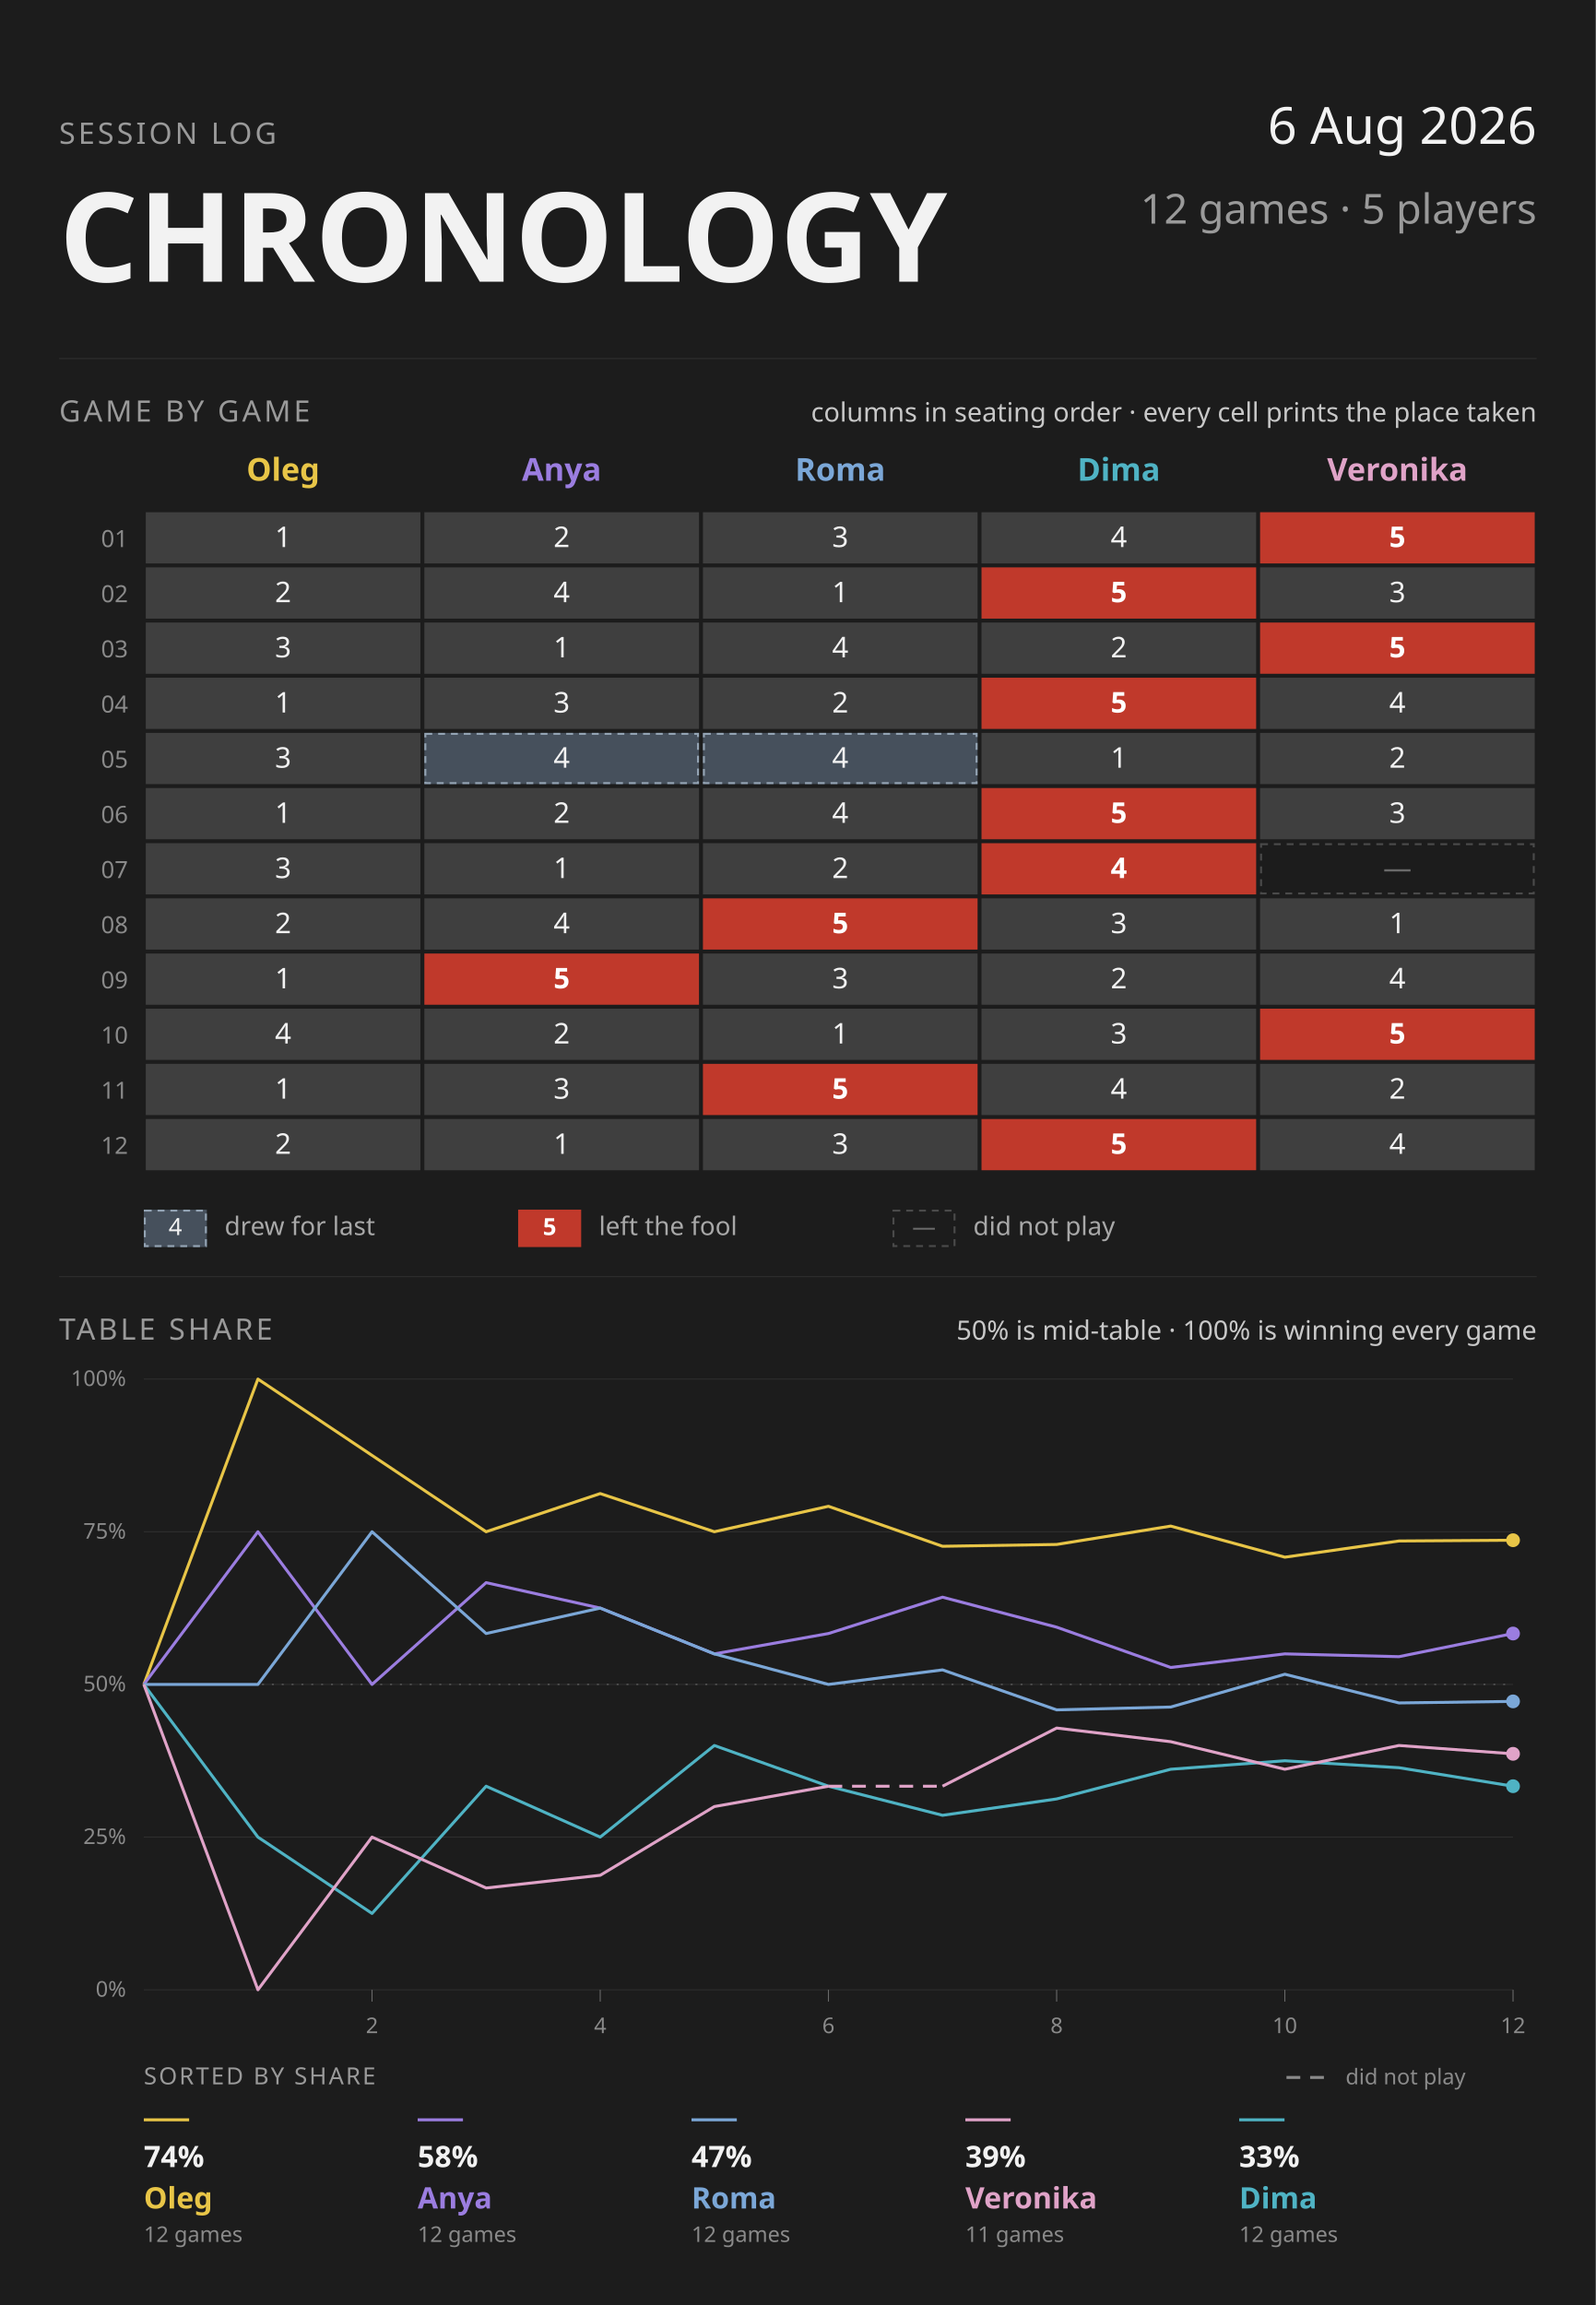
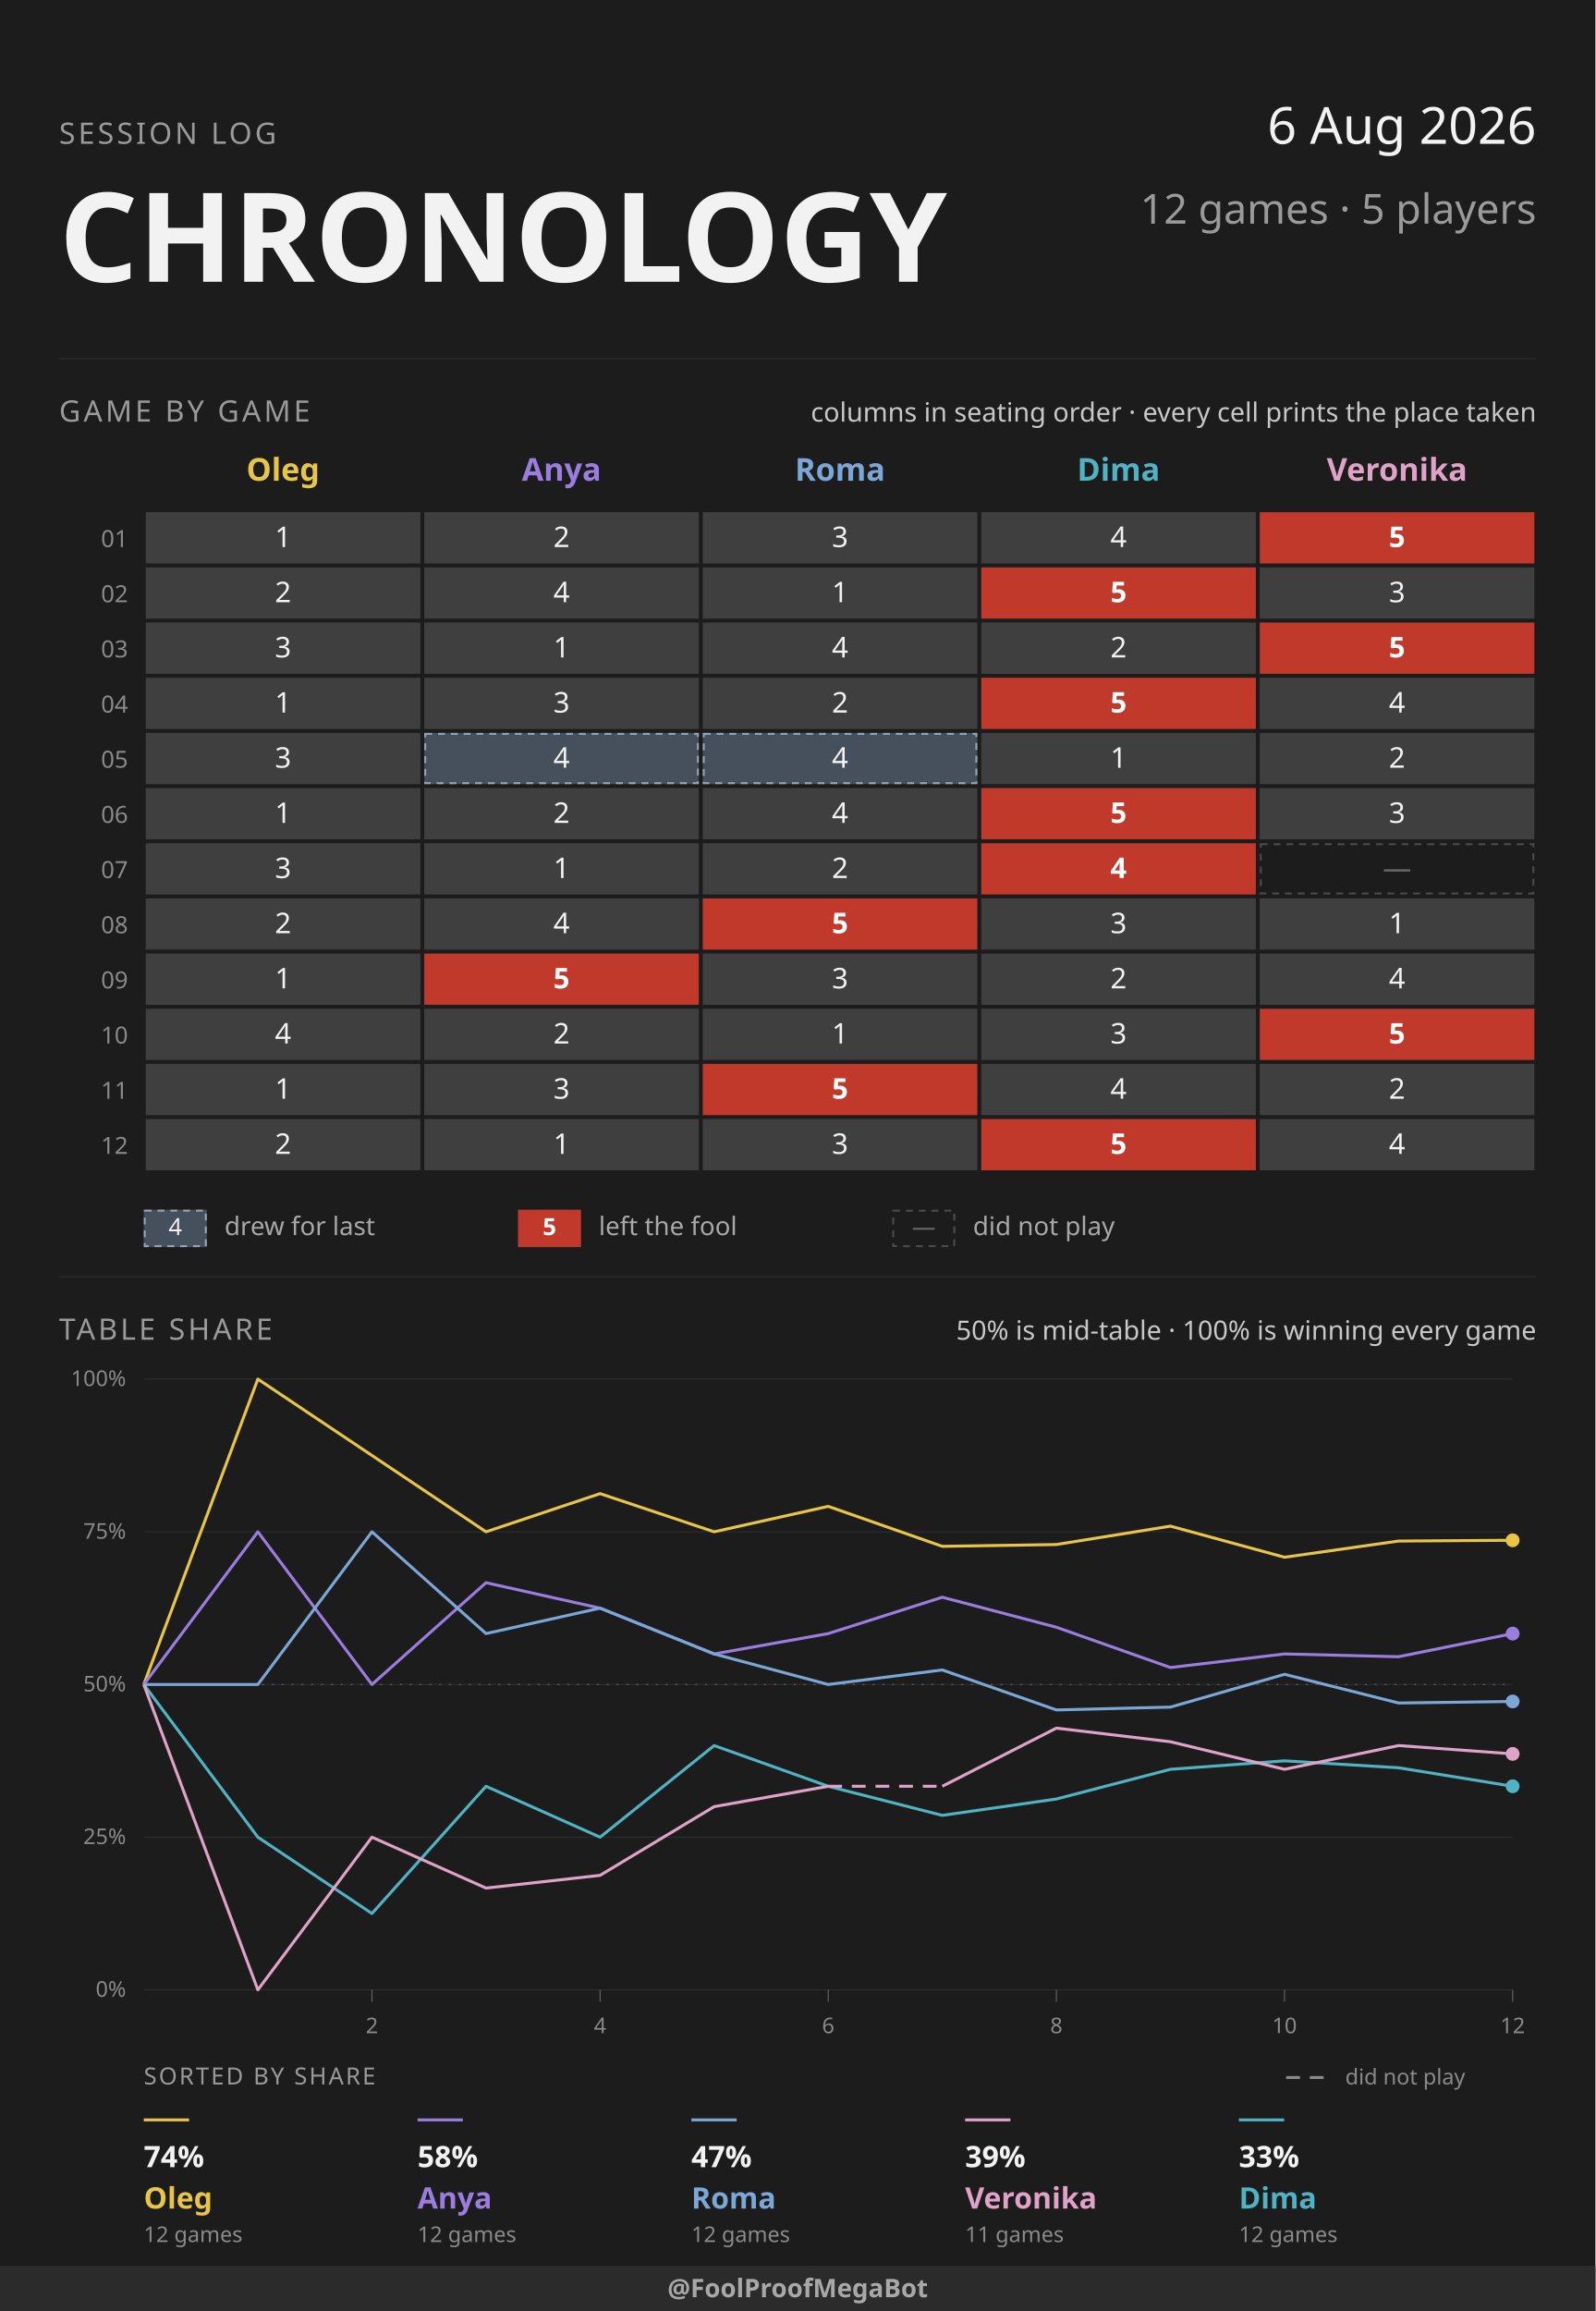
- <svg xmlns="http://www.w3.org/2000/svg" width="1620" height="2340" viewBox="0 0 1620 2340">
-   <rect x="0" y="0" width="1620" height="2340" fill="#1c1c1c" />
+ <svg xmlns="http://www.w3.org/2000/svg" width="1620" height="2346" viewBox="0 0 1620 2346">
+   <rect x="0" y="0" width="1620" height="2346" fill="#1c1c1c" />
  <text x="60" y="146" fill="#9a9a9a" font-family="Noto Sans" font-size="30" letter-spacing="3">SESSION LOG</text>
  <text x="60" y="286" fill="#f2f2f2" font-family="Noto Sans" font-weight="bold" font-size="126">CHRONOLOGY</text>
  <text x="1560" y="146" fill="#f2f2f2" font-family="Noto Sans" font-size="52" text-anchor="end">6 Aug 2026</text>
  <text x="1560" y="227" fill="#9a9a9a" font-family="Noto Sans" font-size="42" text-anchor="end">12 games · 5 players</text>
  <line x1="60" y1="364" x2="1560" y2="364" stroke="#2e2e2e" stroke-width="1" />
  <text x="60" y="428" fill="#9a9a9a" font-family="Noto Sans" font-size="30" letter-spacing="3">GAME BY GAME</text>
  <text x="1560" y="428" fill="#c8c8c8" font-family="Noto Sans" font-size="27" text-anchor="end">columns in seating order · every cell prints the place taken</text>
  <text x="287.4" y="488" fill="#e8c547" font-family="Noto Sans" font-weight="bold" font-size="32" text-anchor="middle">Oleg</text>
  <text x="570.2" y="488" fill="#9b7de0" font-family="Noto Sans" font-weight="bold" font-size="32" text-anchor="middle">Anya</text>
  <text x="853" y="488" fill="#7ba7d7" font-family="Noto Sans" font-weight="bold" font-size="32" text-anchor="middle">Roma</text>
  <text x="1135.8" y="488" fill="#4fb3c4" font-family="Noto Sans" font-weight="bold" font-size="32" text-anchor="middle">Dima</text>
  <text x="1418.6" y="488" fill="#e0a3c8" font-family="Noto Sans" font-weight="bold" font-size="32" text-anchor="middle">Veronika</text>
  <text x="130" y="555.36" fill="#8a8a8a" font-family="Noto Sans" font-size="24" text-anchor="end">01</text>
  <rect x="148" y="520" width="278.8" height="52" fill="#3f3f3f" />
  <text x="287.4" y="555.36" fill="#f2f2f2" font-family="Noto Sans" font-size="29" text-anchor="middle">1</text>
  <rect x="430.8" y="520" width="278.8" height="52" fill="#3f3f3f" />
  <text x="570.2" y="555.36" fill="#f2f2f2" font-family="Noto Sans" font-size="29" text-anchor="middle">2</text>
  <rect x="713.6" y="520" width="278.8" height="52" fill="#3f3f3f" />
  <text x="853" y="555.36" fill="#f2f2f2" font-family="Noto Sans" font-size="29" text-anchor="middle">3</text>
  <rect x="996.4" y="520" width="278.8" height="52" fill="#3f3f3f" />
  <text x="1135.8" y="555.36" fill="#f2f2f2" font-family="Noto Sans" font-size="29" text-anchor="middle">4</text>
  <rect x="1279.2" y="520" width="278.8" height="52" fill="#c0392b" />
  <text x="1418.6" y="555.36" fill="#ffffff" font-family="Noto Sans" font-size="29" font-weight="bold" text-anchor="middle">5</text>
  <text x="130" y="611.36" fill="#8a8a8a" font-family="Noto Sans" font-size="24" text-anchor="end">02</text>
  <rect x="148" y="576" width="278.8" height="52" fill="#3f3f3f" />
  <text x="287.4" y="611.36" fill="#f2f2f2" font-family="Noto Sans" font-size="29" text-anchor="middle">2</text>
  <rect x="430.8" y="576" width="278.8" height="52" fill="#3f3f3f" />
  <text x="570.2" y="611.36" fill="#f2f2f2" font-family="Noto Sans" font-size="29" text-anchor="middle">4</text>
  <rect x="713.6" y="576" width="278.8" height="52" fill="#3f3f3f" />
  <text x="853" y="611.36" fill="#f2f2f2" font-family="Noto Sans" font-size="29" text-anchor="middle">1</text>
  <rect x="996.4" y="576" width="278.8" height="52" fill="#c0392b" />
  <text x="1135.8" y="611.36" fill="#ffffff" font-family="Noto Sans" font-size="29" font-weight="bold" text-anchor="middle">5</text>
  <rect x="1279.2" y="576" width="278.8" height="52" fill="#3f3f3f" />
  <text x="1418.6" y="611.36" fill="#f2f2f2" font-family="Noto Sans" font-size="29" text-anchor="middle">3</text>
  <text x="130" y="667.36" fill="#8a8a8a" font-family="Noto Sans" font-size="24" text-anchor="end">03</text>
  <rect x="148" y="632" width="278.8" height="52" fill="#3f3f3f" />
  <text x="287.4" y="667.36" fill="#f2f2f2" font-family="Noto Sans" font-size="29" text-anchor="middle">3</text>
  <rect x="430.8" y="632" width="278.8" height="52" fill="#3f3f3f" />
  <text x="570.2" y="667.36" fill="#f2f2f2" font-family="Noto Sans" font-size="29" text-anchor="middle">1</text>
  <rect x="713.6" y="632" width="278.8" height="52" fill="#3f3f3f" />
  <text x="853" y="667.36" fill="#f2f2f2" font-family="Noto Sans" font-size="29" text-anchor="middle">4</text>
  <rect x="996.4" y="632" width="278.8" height="52" fill="#3f3f3f" />
  <text x="1135.8" y="667.36" fill="#f2f2f2" font-family="Noto Sans" font-size="29" text-anchor="middle">2</text>
  <rect x="1279.2" y="632" width="278.8" height="52" fill="#c0392b" />
  <text x="1418.6" y="667.36" fill="#ffffff" font-family="Noto Sans" font-size="29" font-weight="bold" text-anchor="middle">5</text>
  <text x="130" y="723.36" fill="#8a8a8a" font-family="Noto Sans" font-size="24" text-anchor="end">04</text>
  <rect x="148" y="688" width="278.8" height="52" fill="#3f3f3f" />
  <text x="287.4" y="723.36" fill="#f2f2f2" font-family="Noto Sans" font-size="29" text-anchor="middle">1</text>
  <rect x="430.8" y="688" width="278.8" height="52" fill="#3f3f3f" />
  <text x="570.2" y="723.36" fill="#f2f2f2" font-family="Noto Sans" font-size="29" text-anchor="middle">3</text>
  <rect x="713.6" y="688" width="278.8" height="52" fill="#3f3f3f" />
  <text x="853" y="723.36" fill="#f2f2f2" font-family="Noto Sans" font-size="29" text-anchor="middle">2</text>
  <rect x="996.4" y="688" width="278.8" height="52" fill="#c0392b" />
  <text x="1135.8" y="723.36" fill="#ffffff" font-family="Noto Sans" font-size="29" font-weight="bold" text-anchor="middle">5</text>
  <rect x="1279.2" y="688" width="278.8" height="52" fill="#3f3f3f" />
  <text x="1418.6" y="723.36" fill="#f2f2f2" font-family="Noto Sans" font-size="29" text-anchor="middle">4</text>
  <text x="130" y="779.36" fill="#8a8a8a" font-family="Noto Sans" font-size="24" text-anchor="end">05</text>
  <rect x="148" y="744" width="278.8" height="52" fill="#3f3f3f" />
  <text x="287.4" y="779.36" fill="#f2f2f2" font-family="Noto Sans" font-size="29" text-anchor="middle">3</text>
  <rect x="430.8" y="744" width="278.8" height="52" fill="#46505c" />
  <rect x="431.8" y="745" width="276.8" height="50" fill="none" stroke="#93a3b3" stroke-width="2" stroke-dasharray="7 6" />
  <text x="570.2" y="779.36" fill="#f2f2f2" font-family="Noto Sans" font-size="29" text-anchor="middle">4</text>
  <rect x="713.6" y="744" width="278.8" height="52" fill="#46505c" />
  <rect x="714.6" y="745" width="276.8" height="50" fill="none" stroke="#93a3b3" stroke-width="2" stroke-dasharray="7 6" />
  <text x="853" y="779.36" fill="#f2f2f2" font-family="Noto Sans" font-size="29" text-anchor="middle">4</text>
  <rect x="996.4" y="744" width="278.8" height="52" fill="#3f3f3f" />
  <text x="1135.8" y="779.36" fill="#f2f2f2" font-family="Noto Sans" font-size="29" text-anchor="middle">1</text>
  <rect x="1279.2" y="744" width="278.8" height="52" fill="#3f3f3f" />
  <text x="1418.6" y="779.36" fill="#f2f2f2" font-family="Noto Sans" font-size="29" text-anchor="middle">2</text>
  <text x="130" y="835.36" fill="#8a8a8a" font-family="Noto Sans" font-size="24" text-anchor="end">06</text>
  <rect x="148" y="800" width="278.8" height="52" fill="#3f3f3f" />
  <text x="287.4" y="835.36" fill="#f2f2f2" font-family="Noto Sans" font-size="29" text-anchor="middle">1</text>
  <rect x="430.8" y="800" width="278.8" height="52" fill="#3f3f3f" />
  <text x="570.2" y="835.36" fill="#f2f2f2" font-family="Noto Sans" font-size="29" text-anchor="middle">2</text>
  <rect x="713.6" y="800" width="278.8" height="52" fill="#3f3f3f" />
  <text x="853" y="835.36" fill="#f2f2f2" font-family="Noto Sans" font-size="29" text-anchor="middle">4</text>
  <rect x="996.4" y="800" width="278.8" height="52" fill="#c0392b" />
  <text x="1135.8" y="835.36" fill="#ffffff" font-family="Noto Sans" font-size="29" font-weight="bold" text-anchor="middle">5</text>
  <rect x="1279.2" y="800" width="278.8" height="52" fill="#3f3f3f" />
  <text x="1418.6" y="835.36" fill="#f2f2f2" font-family="Noto Sans" font-size="29" text-anchor="middle">3</text>
  <text x="130" y="891.36" fill="#8a8a8a" font-family="Noto Sans" font-size="24" text-anchor="end">07</text>
  <rect x="148" y="856" width="278.8" height="52" fill="#3f3f3f" />
  <text x="287.4" y="891.36" fill="#f2f2f2" font-family="Noto Sans" font-size="29" text-anchor="middle">3</text>
  <rect x="430.8" y="856" width="278.8" height="52" fill="#3f3f3f" />
  <text x="570.2" y="891.36" fill="#f2f2f2" font-family="Noto Sans" font-size="29" text-anchor="middle">1</text>
  <rect x="713.6" y="856" width="278.8" height="52" fill="#3f3f3f" />
  <text x="853" y="891.36" fill="#f2f2f2" font-family="Noto Sans" font-size="29" text-anchor="middle">2</text>
  <rect x="996.4" y="856" width="278.8" height="52" fill="#c0392b" />
  <text x="1135.8" y="891.36" fill="#ffffff" font-family="Noto Sans" font-size="29" font-weight="bold" text-anchor="middle">4</text>
  <rect x="1279.2" y="856" width="278.8" height="52" fill="#1c1c1c" />
  <rect x="1280.2" y="857" width="276.8" height="50" fill="none" stroke="#4a4a4a" stroke-width="2" stroke-dasharray="7 6" />
  <text x="1418.6" y="891.36" fill="#6a6a6a" font-family="Noto Sans" font-size="29" text-anchor="middle">—</text>
  <text x="130" y="947.36" fill="#8a8a8a" font-family="Noto Sans" font-size="24" text-anchor="end">08</text>
  <rect x="148" y="912" width="278.8" height="52" fill="#3f3f3f" />
  <text x="287.4" y="947.36" fill="#f2f2f2" font-family="Noto Sans" font-size="29" text-anchor="middle">2</text>
  <rect x="430.8" y="912" width="278.8" height="52" fill="#3f3f3f" />
  <text x="570.2" y="947.36" fill="#f2f2f2" font-family="Noto Sans" font-size="29" text-anchor="middle">4</text>
  <rect x="713.6" y="912" width="278.8" height="52" fill="#c0392b" />
  <text x="853" y="947.36" fill="#ffffff" font-family="Noto Sans" font-size="29" font-weight="bold" text-anchor="middle">5</text>
  <rect x="996.4" y="912" width="278.8" height="52" fill="#3f3f3f" />
  <text x="1135.8" y="947.36" fill="#f2f2f2" font-family="Noto Sans" font-size="29" text-anchor="middle">3</text>
  <rect x="1279.2" y="912" width="278.8" height="52" fill="#3f3f3f" />
  <text x="1418.6" y="947.36" fill="#f2f2f2" font-family="Noto Sans" font-size="29" text-anchor="middle">1</text>
  <text x="130" y="1003.36" fill="#8a8a8a" font-family="Noto Sans" font-size="24" text-anchor="end">09</text>
  <rect x="148" y="968" width="278.8" height="52" fill="#3f3f3f" />
  <text x="287.4" y="1003.36" fill="#f2f2f2" font-family="Noto Sans" font-size="29" text-anchor="middle">1</text>
  <rect x="430.8" y="968" width="278.8" height="52" fill="#c0392b" />
  <text x="570.2" y="1003.36" fill="#ffffff" font-family="Noto Sans" font-size="29" font-weight="bold" text-anchor="middle">5</text>
  <rect x="713.6" y="968" width="278.8" height="52" fill="#3f3f3f" />
  <text x="853" y="1003.36" fill="#f2f2f2" font-family="Noto Sans" font-size="29" text-anchor="middle">3</text>
  <rect x="996.4" y="968" width="278.8" height="52" fill="#3f3f3f" />
  <text x="1135.8" y="1003.36" fill="#f2f2f2" font-family="Noto Sans" font-size="29" text-anchor="middle">2</text>
  <rect x="1279.2" y="968" width="278.8" height="52" fill="#3f3f3f" />
  <text x="1418.6" y="1003.36" fill="#f2f2f2" font-family="Noto Sans" font-size="29" text-anchor="middle">4</text>
  <text x="130" y="1059.36" fill="#8a8a8a" font-family="Noto Sans" font-size="24" text-anchor="end">10</text>
  <rect x="148" y="1024" width="278.8" height="52" fill="#3f3f3f" />
  <text x="287.4" y="1059.36" fill="#f2f2f2" font-family="Noto Sans" font-size="29" text-anchor="middle">4</text>
  <rect x="430.8" y="1024" width="278.8" height="52" fill="#3f3f3f" />
  <text x="570.2" y="1059.36" fill="#f2f2f2" font-family="Noto Sans" font-size="29" text-anchor="middle">2</text>
  <rect x="713.6" y="1024" width="278.8" height="52" fill="#3f3f3f" />
  <text x="853" y="1059.36" fill="#f2f2f2" font-family="Noto Sans" font-size="29" text-anchor="middle">1</text>
  <rect x="996.4" y="1024" width="278.8" height="52" fill="#3f3f3f" />
  <text x="1135.8" y="1059.36" fill="#f2f2f2" font-family="Noto Sans" font-size="29" text-anchor="middle">3</text>
  <rect x="1279.2" y="1024" width="278.8" height="52" fill="#c0392b" />
  <text x="1418.6" y="1059.36" fill="#ffffff" font-family="Noto Sans" font-size="29" font-weight="bold" text-anchor="middle">5</text>
  <text x="130" y="1115.36" fill="#8a8a8a" font-family="Noto Sans" font-size="24" text-anchor="end">11</text>
  <rect x="148" y="1080" width="278.8" height="52" fill="#3f3f3f" />
  <text x="287.4" y="1115.36" fill="#f2f2f2" font-family="Noto Sans" font-size="29" text-anchor="middle">1</text>
  <rect x="430.8" y="1080" width="278.8" height="52" fill="#3f3f3f" />
  <text x="570.2" y="1115.36" fill="#f2f2f2" font-family="Noto Sans" font-size="29" text-anchor="middle">3</text>
  <rect x="713.6" y="1080" width="278.8" height="52" fill="#c0392b" />
  <text x="853" y="1115.36" fill="#ffffff" font-family="Noto Sans" font-size="29" font-weight="bold" text-anchor="middle">5</text>
  <rect x="996.4" y="1080" width="278.8" height="52" fill="#3f3f3f" />
  <text x="1135.8" y="1115.36" fill="#f2f2f2" font-family="Noto Sans" font-size="29" text-anchor="middle">4</text>
  <rect x="1279.2" y="1080" width="278.8" height="52" fill="#3f3f3f" />
  <text x="1418.6" y="1115.36" fill="#f2f2f2" font-family="Noto Sans" font-size="29" text-anchor="middle">2</text>
  <text x="130" y="1171.36" fill="#8a8a8a" font-family="Noto Sans" font-size="24" text-anchor="end">12</text>
  <rect x="148" y="1136" width="278.8" height="52" fill="#3f3f3f" />
  <text x="287.4" y="1171.36" fill="#f2f2f2" font-family="Noto Sans" font-size="29" text-anchor="middle">2</text>
  <rect x="430.8" y="1136" width="278.8" height="52" fill="#3f3f3f" />
  <text x="570.2" y="1171.36" fill="#f2f2f2" font-family="Noto Sans" font-size="29" text-anchor="middle">1</text>
  <rect x="713.6" y="1136" width="278.8" height="52" fill="#3f3f3f" />
  <text x="853" y="1171.36" fill="#f2f2f2" font-family="Noto Sans" font-size="29" text-anchor="middle">3</text>
  <rect x="996.4" y="1136" width="278.8" height="52" fill="#c0392b" />
  <text x="1135.8" y="1171.36" fill="#ffffff" font-family="Noto Sans" font-size="29" font-weight="bold" text-anchor="middle">5</text>
  <rect x="1279.2" y="1136" width="278.8" height="52" fill="#3f3f3f" />
  <text x="1418.6" y="1171.36" fill="#f2f2f2" font-family="Noto Sans" font-size="29" text-anchor="middle">4</text>
  <rect x="146" y="1228" width="64" height="38" fill="#46505c" />
  <rect x="147" y="1229" width="62" height="36" fill="none" stroke="#93a3b3" stroke-width="2" stroke-dasharray="7 6" />
  <text x="178" y="1253.84" fill="#f2f2f2" font-family="Noto Sans" font-size="24" text-anchor="middle">4</text>
  <text x="228" y="1253.84" fill="#a8a8a8" font-family="Noto Sans" font-size="26">drew for last</text>
  <rect x="526" y="1228" width="64" height="38" fill="#c0392b" />
  <text x="558" y="1253.84" fill="#ffffff" font-family="Noto Sans" font-size="24" font-weight="bold" text-anchor="middle">5</text>
  <text x="608" y="1253.84" fill="#a8a8a8" font-family="Noto Sans" font-size="26">left the fool</text>
  <rect x="906" y="1228" width="64" height="38" fill="#1c1c1c" />
  <rect x="907" y="1229" width="62" height="36" fill="none" stroke="#4a4a4a" stroke-width="2" stroke-dasharray="7 6" />
  <text x="938" y="1253.84" fill="#6a6a6a" font-family="Noto Sans" font-size="24" text-anchor="middle">—</text>
  <text x="988" y="1253.84" fill="#a8a8a8" font-family="Noto Sans" font-size="26">did not play</text>
  <line x1="60" y1="1296" x2="1560" y2="1296" stroke="#2e2e2e" stroke-width="1" />
  <text x="60" y="1360" fill="#9a9a9a" font-family="Noto Sans" font-size="30" letter-spacing="3">TABLE SHARE</text>
  <text x="1560" y="1360" fill="#c8c8c8" font-family="Noto Sans" font-size="27" text-anchor="end">50% is mid-table · 100% is winning every game</text>
  <line x1="146" y1="2020" x2="1536" y2="2020" stroke="#2e2e2e" stroke-width="1" />
  <text x="128" y="2027" fill="#8a8a8a" font-family="Noto Sans" font-size="22" text-anchor="end">0%</text>
  <line x1="146" y1="1865" x2="1536" y2="1865" stroke="#2e2e2e" stroke-width="1" />
  <text x="128" y="1872" fill="#8a8a8a" font-family="Noto Sans" font-size="22" text-anchor="end">25%</text>
  <line x1="146" y1="1710" x2="1536" y2="1710" stroke="#2e2e2e" stroke-width="1" />
  <text x="128" y="1717" fill="#8a8a8a" font-family="Noto Sans" font-size="22" text-anchor="end">50%</text>
  <line x1="146" y1="1555" x2="1536" y2="1555" stroke="#2e2e2e" stroke-width="1" />
  <text x="128" y="1562" fill="#8a8a8a" font-family="Noto Sans" font-size="22" text-anchor="end">75%</text>
  <line x1="146" y1="1400" x2="1536" y2="1400" stroke="#2e2e2e" stroke-width="1" />
  <text x="128" y="1407" fill="#8a8a8a" font-family="Noto Sans" font-size="22" text-anchor="end">100%</text>
  <line x1="146" y1="1710" x2="1536" y2="1710" stroke="#6a6a6a" stroke-width="1" stroke-dasharray="2 8" />
  <line x1="377.67" y1="2020" x2="377.67" y2="2032" stroke="#6a6a6a" stroke-width="1" />
  <text x="377.67" y="2064" fill="#8a8a8a" font-family="Noto Sans" font-size="22" text-anchor="middle">2</text>
  <line x1="609.33" y1="2020" x2="609.33" y2="2032" stroke="#6a6a6a" stroke-width="1" />
  <text x="609.33" y="2064" fill="#8a8a8a" font-family="Noto Sans" font-size="22" text-anchor="middle">4</text>
  <line x1="841" y1="2020" x2="841" y2="2032" stroke="#6a6a6a" stroke-width="1" />
  <text x="841" y="2064" fill="#8a8a8a" font-family="Noto Sans" font-size="22" text-anchor="middle">6</text>
  <line x1="1072.67" y1="2020" x2="1072.67" y2="2032" stroke="#6a6a6a" stroke-width="1" />
  <text x="1072.67" y="2064" fill="#8a8a8a" font-family="Noto Sans" font-size="22" text-anchor="middle">8</text>
  <line x1="1304.33" y1="2020" x2="1304.33" y2="2032" stroke="#6a6a6a" stroke-width="1" />
  <text x="1304.33" y="2064" fill="#8a8a8a" font-family="Noto Sans" font-size="22" text-anchor="middle">10</text>
  <line x1="1536" y1="2020" x2="1536" y2="2032" stroke="#6a6a6a" stroke-width="1" />
  <text x="1536" y="2064" fill="#8a8a8a" font-family="Noto Sans" font-size="22" text-anchor="middle">12</text>
  <path d="M146 1710 L261.83 1400 L377.67 1477.5 L493.5 1555 L609.33 1516.25 L725.17 1555 L841 1529.17 L956.83 1569.76 L1072.67 1567.92 L1188.5 1549.26 L1304.33 1580.83 L1420.17 1564.39 L1536 1563.61" fill="none" stroke="#e8c547" stroke-width="3" stroke-linejoin="round" stroke-dasharray="none" />
  <path d="M146 1710 L261.83 1555 L377.67 1710 L493.5 1606.67 L609.33 1632.5 L725.17 1679 L841 1658.33 L956.83 1621.43 L1072.67 1651.88 L1188.5 1692.78 L1304.33 1679 L1420.17 1681.82 L1536 1658.33" fill="none" stroke="#9b7de0" stroke-width="3" stroke-linejoin="round" stroke-dasharray="none" />
  <path d="M146 1710 L261.83 1710 L377.67 1555 L493.5 1658.33 L609.33 1632.5 L725.17 1679 L841 1710 L956.83 1695.24 L1072.67 1735.83 L1188.5 1732.96 L1304.33 1699.67 L1420.17 1728.79 L1536 1727.22" fill="none" stroke="#7ba7d7" stroke-width="3" stroke-linejoin="round" stroke-dasharray="none" />
  <path d="M146 1710 L261.83 1865 L377.67 1942.5 L493.5 1813.33 L609.33 1865 L725.17 1772 L841 1813.33 L956.83 1842.86 L1072.67 1826.25 L1188.5 1796.11 L1304.33 1787.5 L1420.17 1794.55 L1536 1813.33" fill="none" stroke="#4fb3c4" stroke-width="3" stroke-linejoin="round" stroke-dasharray="none" />
  <path d="M146 1710 L261.83 2020 L377.67 1865 L493.5 1916.67 L609.33 1903.75 L725.17 1834 L841 1813.33" fill="none" stroke="#e0a3c8" stroke-width="3" stroke-linejoin="round" stroke-dasharray="none" />
  <path d="M841 1813.33 L956.83 1813.33" fill="none" stroke="#e0a3c8" stroke-width="3" stroke-linejoin="round" stroke-dasharray="14 10" />
  <path d="M956.83 1813.33 L1072.67 1754.29 L1188.5 1768.13 L1304.33 1796.11 L1420.17 1772 L1536 1780.45" fill="none" stroke="#e0a3c8" stroke-width="3" stroke-linejoin="round" stroke-dasharray="none" />
  <circle cx="1536" cy="1563.61" r="7" fill="#e8c547" />
  <circle cx="1536" cy="1658.33" r="7" fill="#9b7de0" />
  <circle cx="1536" cy="1727.22" r="7" fill="#7ba7d7" />
  <circle cx="1536" cy="1813.33" r="7" fill="#4fb3c4" />
  <circle cx="1536" cy="1780.45" r="7" fill="#e0a3c8" />
  <text x="146" y="2116" fill="#9a9a9a" font-family="Noto Sans" font-size="24" letter-spacing="2">SORTED BY SHARE</text>
  <line x1="146" y1="2152" x2="192" y2="2152" stroke="#e8c547" stroke-width="3" />
  <text x="146" y="2200" fill="#f2f2f2" font-family="Noto Sans" font-weight="bold" font-size="30">74%</text>
  <text x="146" y="2242" fill="#e8c547" font-family="Noto Sans" font-weight="bold" font-size="30">Oleg</text>
  <text x="146" y="2276" fill="#8a8a8a" font-family="Noto Sans" font-size="22">12 games</text>
  <line x1="424" y1="2152" x2="470" y2="2152" stroke="#9b7de0" stroke-width="3" />
  <text x="424" y="2200" fill="#f2f2f2" font-family="Noto Sans" font-weight="bold" font-size="30">58%</text>
  <text x="424" y="2242" fill="#9b7de0" font-family="Noto Sans" font-weight="bold" font-size="30">Anya</text>
  <text x="424" y="2276" fill="#8a8a8a" font-family="Noto Sans" font-size="22">12 games</text>
  <line x1="702" y1="2152" x2="748" y2="2152" stroke="#7ba7d7" stroke-width="3" />
  <text x="702" y="2200" fill="#f2f2f2" font-family="Noto Sans" font-weight="bold" font-size="30">47%</text>
  <text x="702" y="2242" fill="#7ba7d7" font-family="Noto Sans" font-weight="bold" font-size="30">Roma</text>
  <text x="702" y="2276" fill="#8a8a8a" font-family="Noto Sans" font-size="22">12 games</text>
  <line x1="980" y1="2152" x2="1026" y2="2152" stroke="#e0a3c8" stroke-width="3" />
  <text x="980" y="2200" fill="#f2f2f2" font-family="Noto Sans" font-weight="bold" font-size="30">39%</text>
  <text x="980" y="2242" fill="#e0a3c8" font-family="Noto Sans" font-weight="bold" font-size="30">Veronika</text>
  <text x="980" y="2276" fill="#8a8a8a" font-family="Noto Sans" font-size="22">11 games</text>
  <line x1="1258" y1="2152" x2="1304" y2="2152" stroke="#4fb3c4" stroke-width="3" />
  <text x="1258" y="2200" fill="#f2f2f2" font-family="Noto Sans" font-weight="bold" font-size="30">33%</text>
  <text x="1258" y="2242" fill="#4fb3c4" font-family="Noto Sans" font-weight="bold" font-size="30">Dima</text>
  <text x="1258" y="2276" fill="#8a8a8a" font-family="Noto Sans" font-size="22">12 games</text>
  <line x1="1306" y1="2109" x2="1352" y2="2109" stroke="#8a8a8a" stroke-width="3" stroke-dasharray="14 10" />
  <text x="1366" y="2116" fill="#8a8a8a" font-family="Noto Sans" font-size="22">did not play</text>
+   <rect x="0" y="2300" width="1620" height="46" fill="#2b2b2b" />
+   <text x="810" y="2332" fill="#a8a8a8" font-family="Noto Sans" font-weight="bold" font-size="26" text-anchor="middle">@FoolProofMegaBot</text>
</svg>
